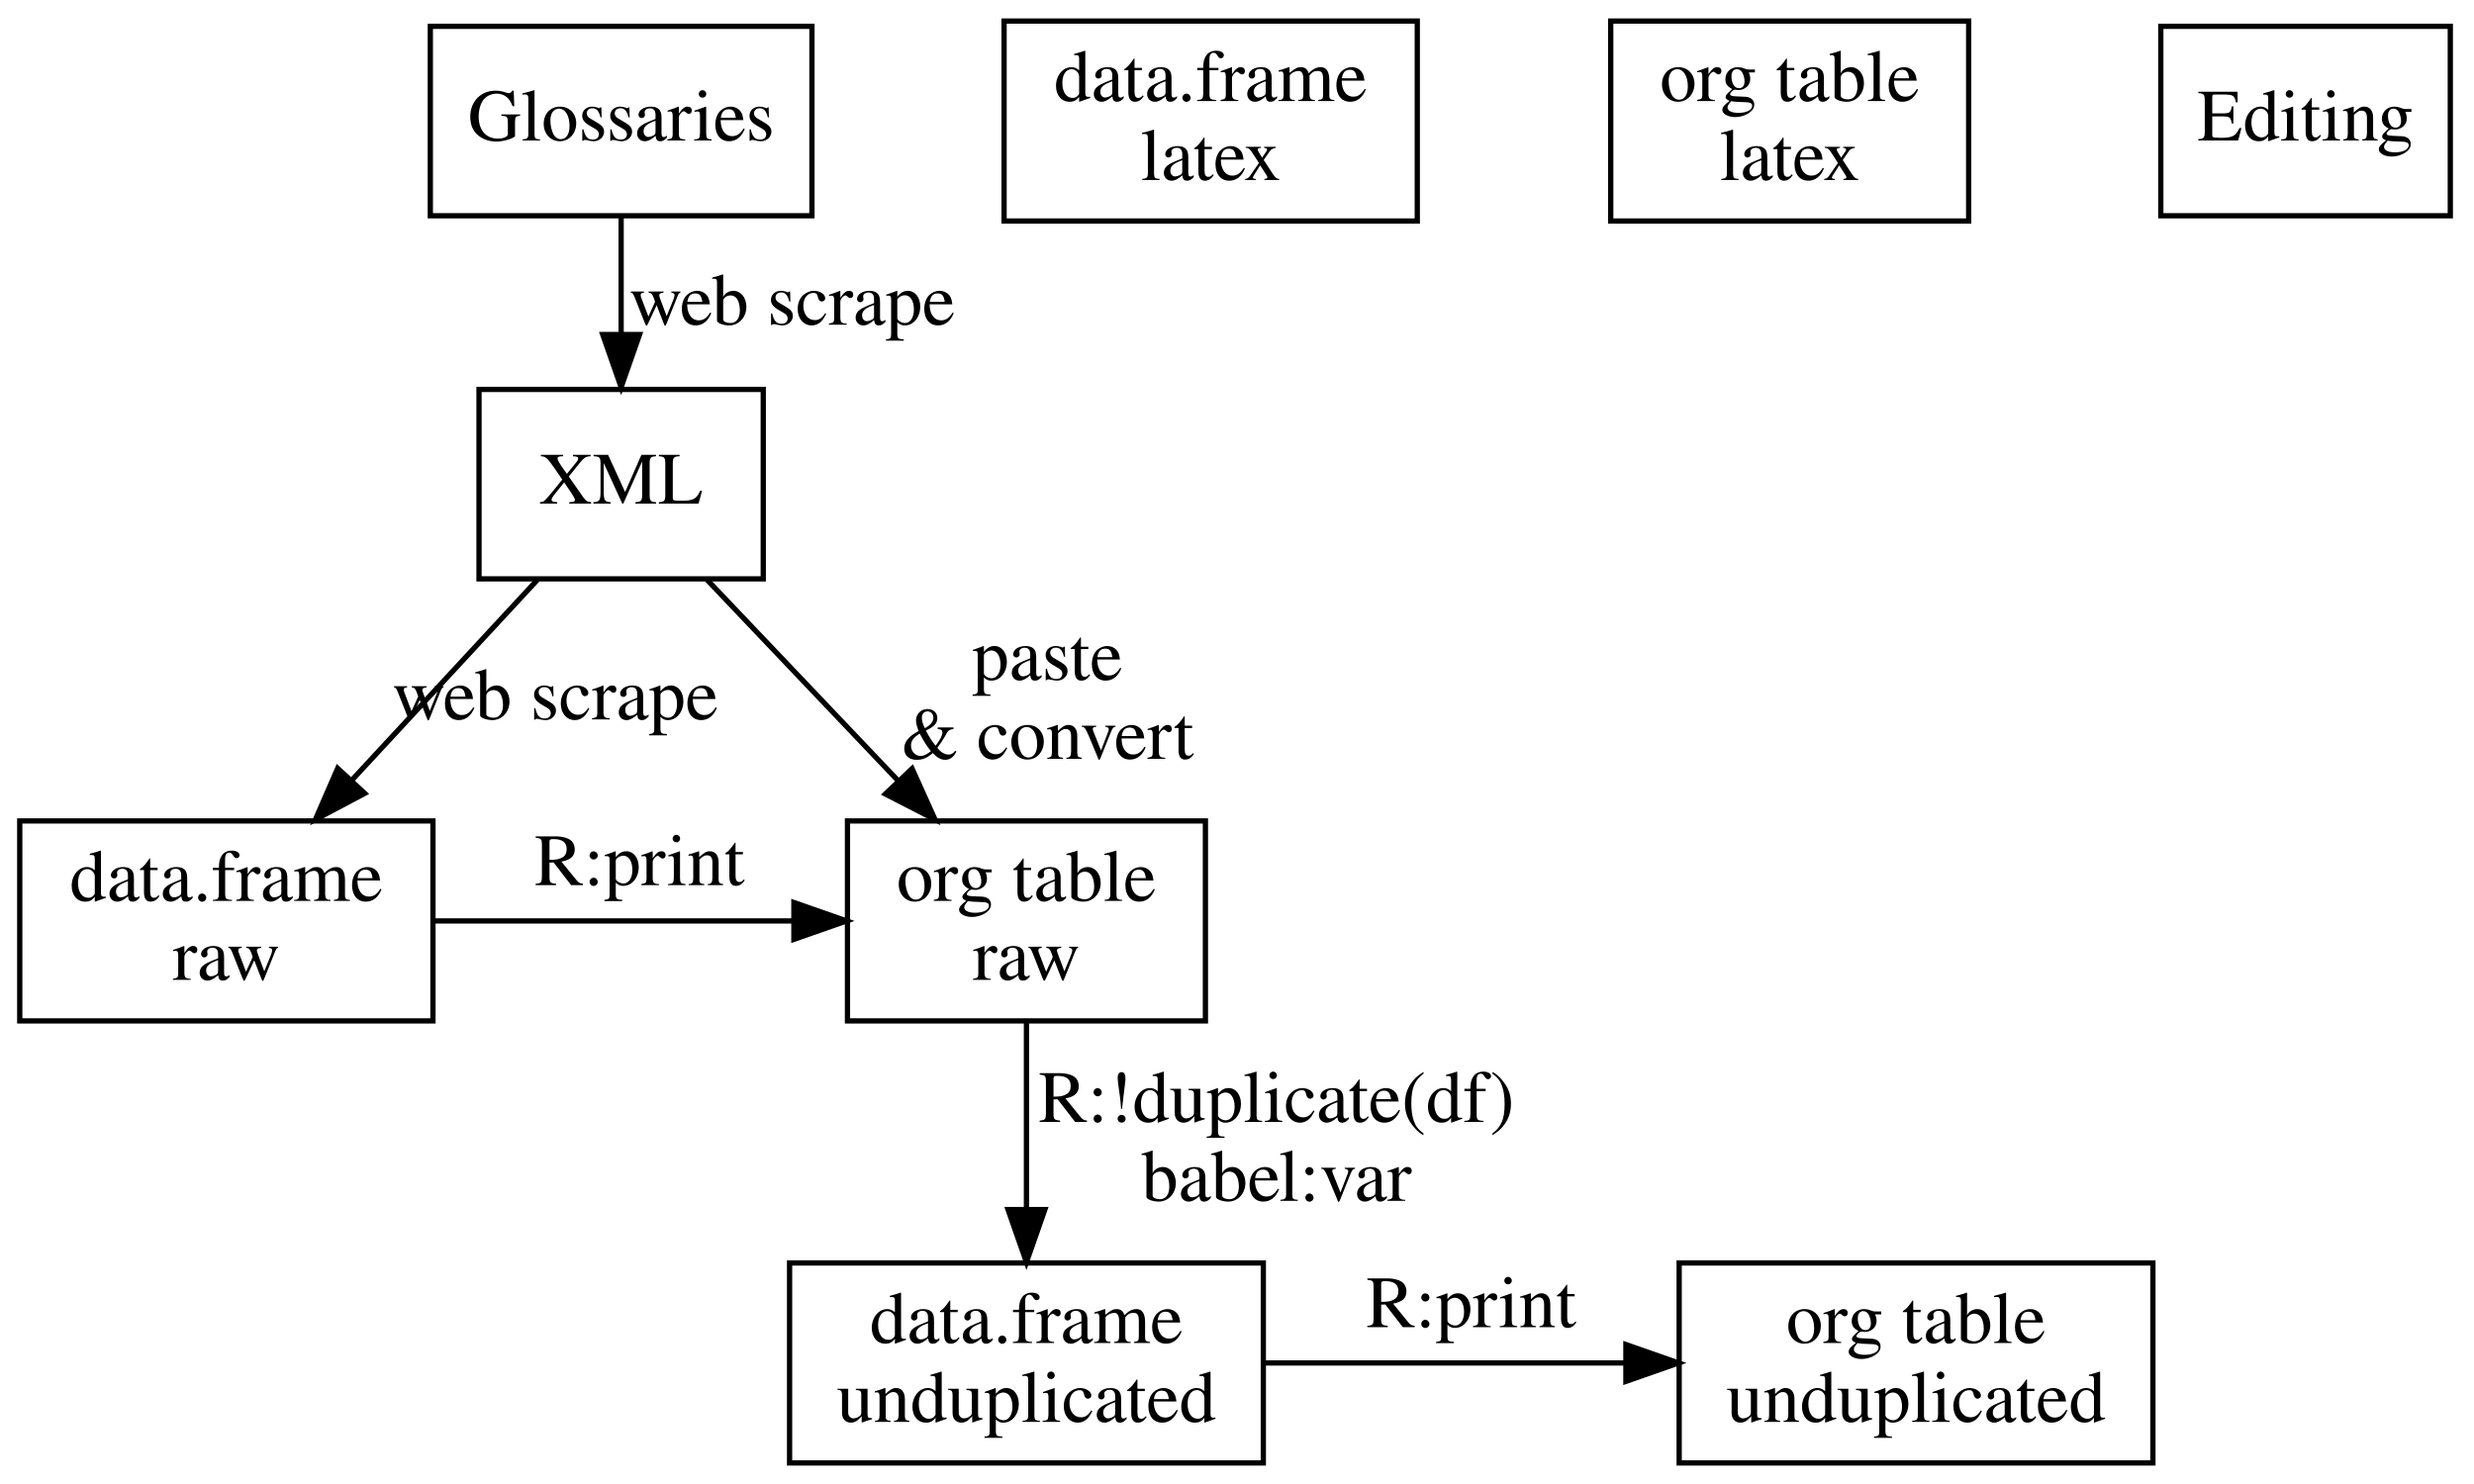
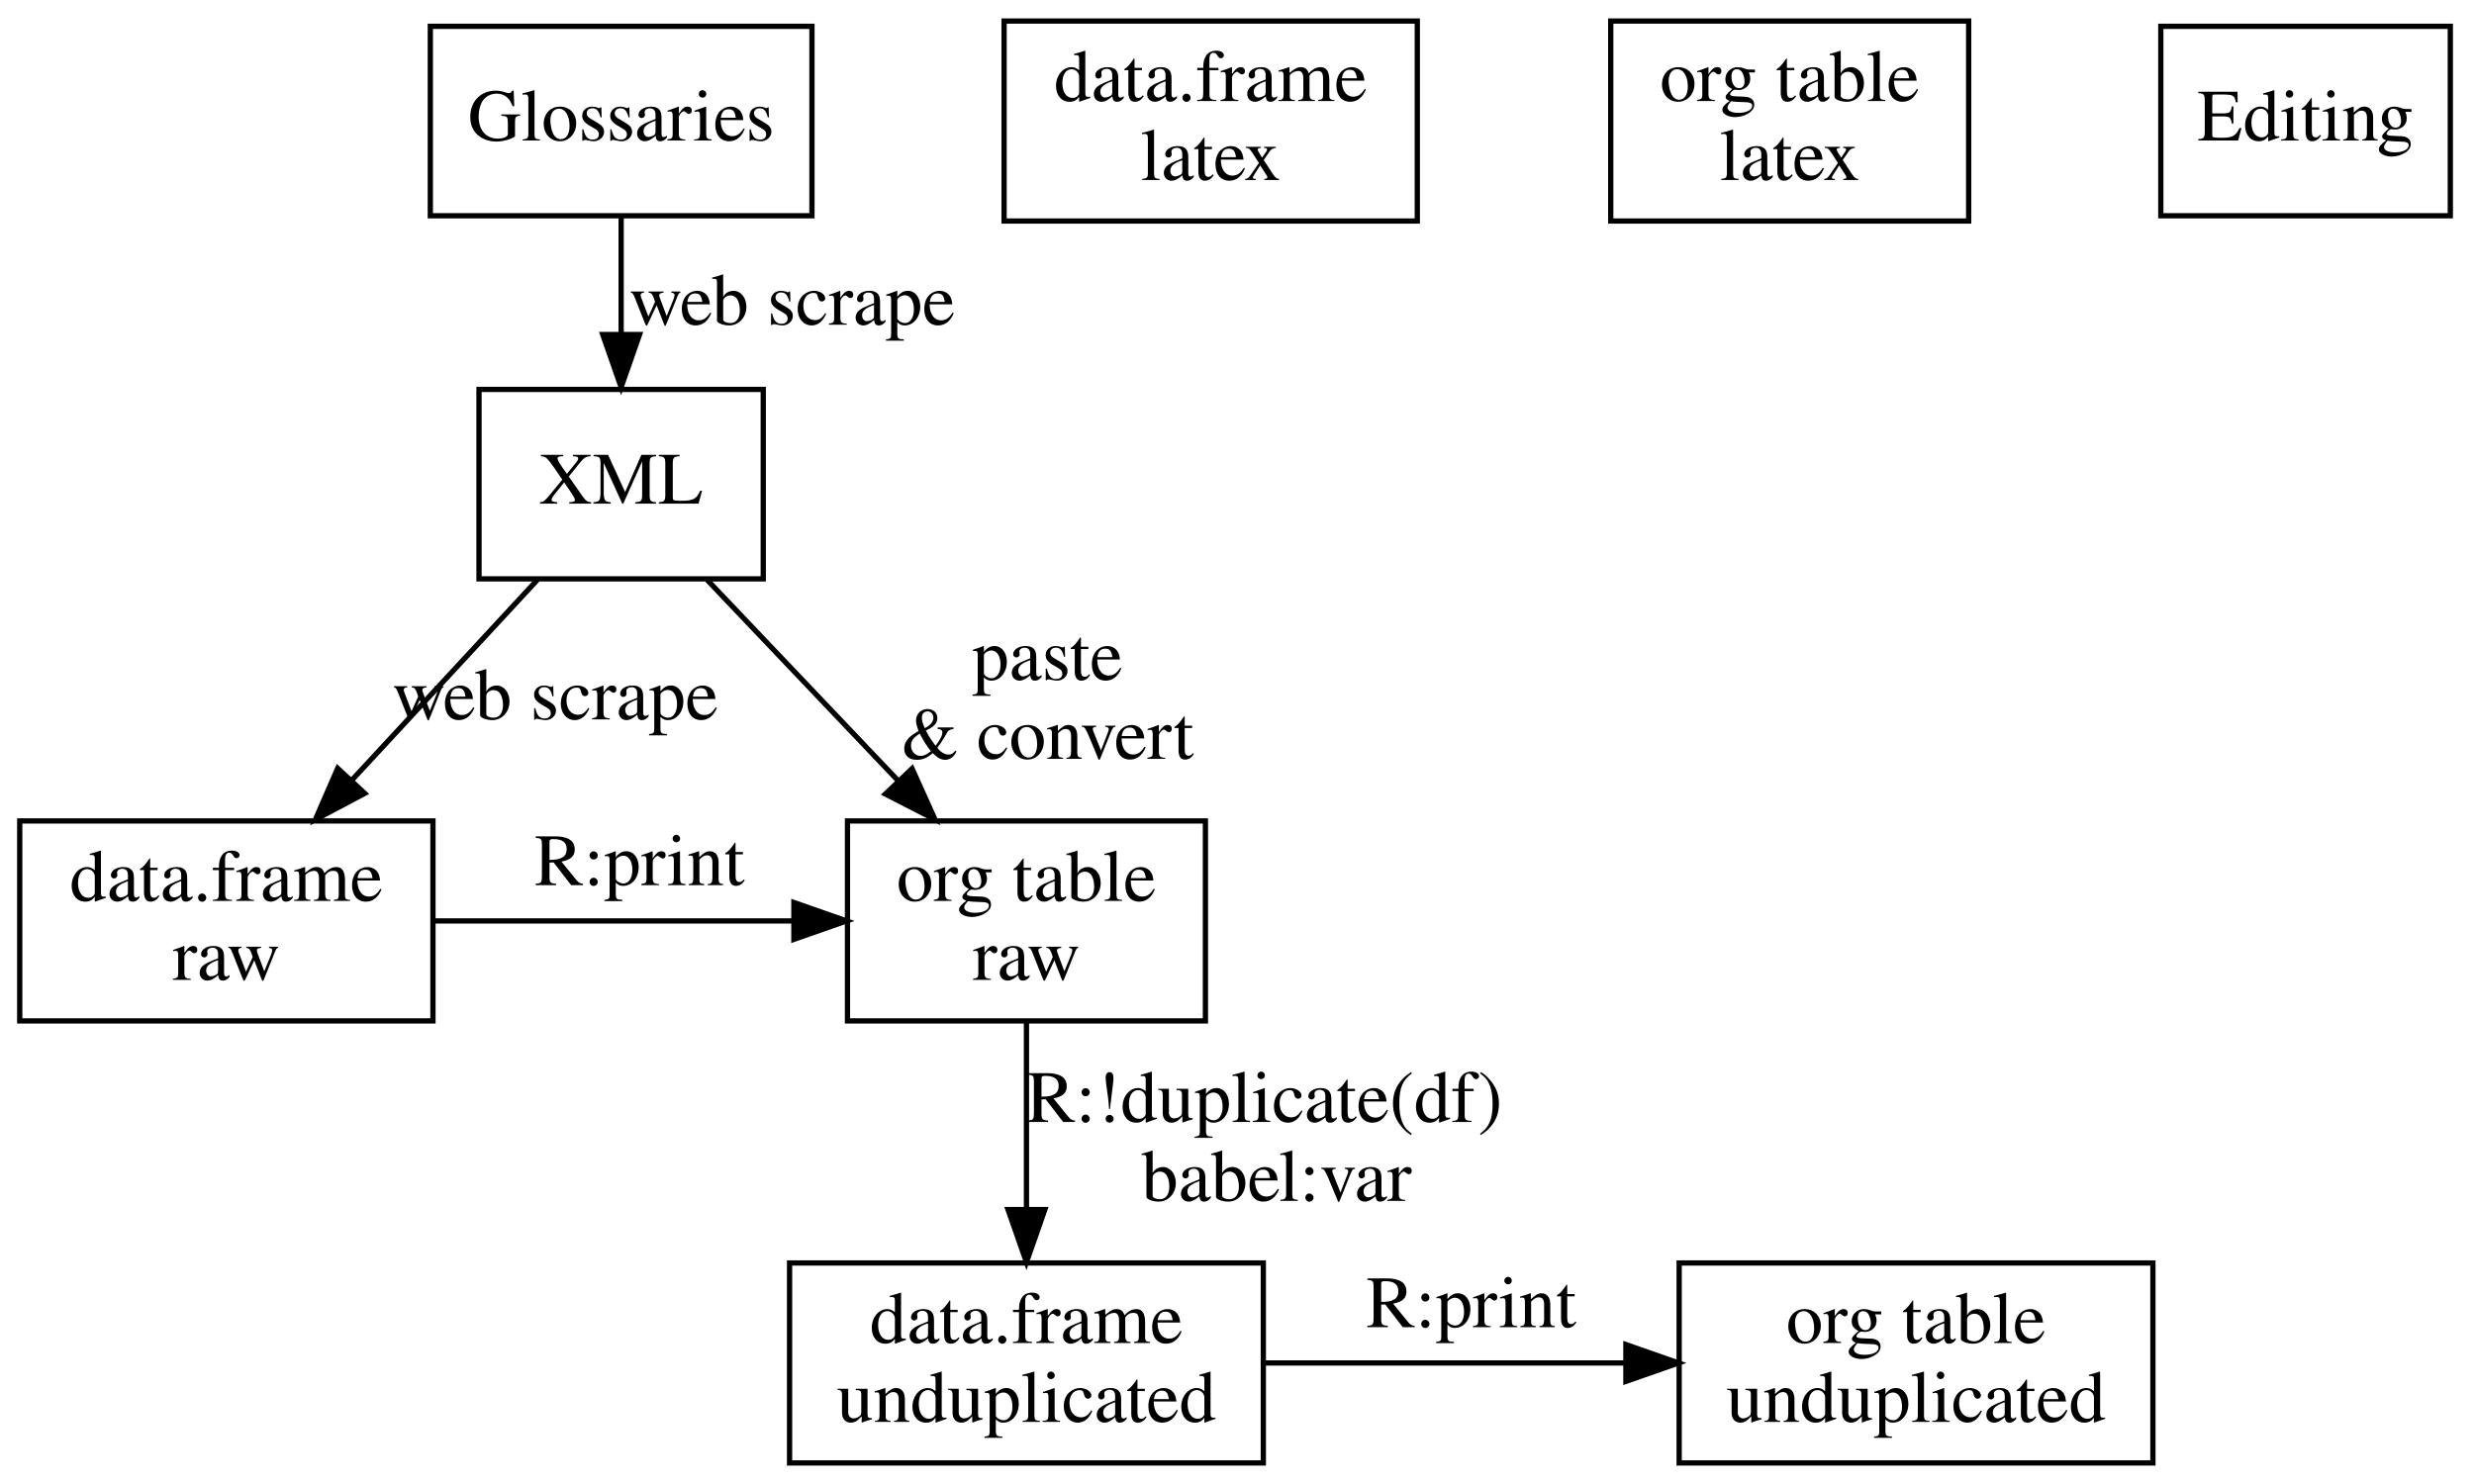
<svg xmlns="http://www.w3.org/2000/svg" width="470pt" height="282pt" viewBox="0.00 0.00 470.00 282.00">
  <g id="graph0" class="graph" transform="scale(1 1) rotate(0) translate(4 278)">
    <polygon fill="white" stroke="none" points="-4,4 -4,-278 466,-278 466,4 -4,4" />
    <g id="node1" class="node">
      <polygon fill="none" stroke="black" points="150.25,-273 77.75,-273 77.75,-237 150.25,-237 150.25,-273" />
      <text text-anchor="middle" x="114" y="-251.3" font-family="Times,serif" font-size="14.00">Glossaries</text>
    </g>
    <g id="node2" class="node">
      <polygon fill="none" stroke="black" points="141,-204 87,-204 87,-168 141,-168 141,-204" />
      <text text-anchor="middle" x="114" y="-182.3" font-family="Times,serif" font-size="14.00">XML</text>
    </g>
    <g id="edge1" class="edge">
      <path fill="none" stroke="black" d="M114,-236.746C114,-229.999 114,-222.093 114,-214.594" />
      <polygon fill="black" stroke="black" points="117.5,-214.429 114,-204.429 110.5,-214.429 117.5,-214.429" />
      <text text-anchor="middle" x="146.5" y="-216.3" font-family="Times,serif" font-size="14.00"> web scrape</text>
    </g>
    <g id="node3" class="node">
      <polygon fill="none" stroke="black" points="78.25,-122 -0.25,-122 -0.25,-84 78.25,-84 78.25,-122" />
      <text text-anchor="middle" x="39" y="-106.8" font-family="Times,serif" font-size="14.00">data.frame </text>
      <text text-anchor="middle" x="39" y="-91.8" font-family="Times,serif" font-size="14.00"> raw</text>
    </g>
    <g id="edge2" class="edge">
      <path fill="none" stroke="black" d="M98.094,-167.822C87.839,-156.746 74.315,-142.14 62.793,-129.697" />
      <polygon fill="black" stroke="black" points="65.287,-127.239 55.925,-122.279 60.151,-131.995 65.287,-127.239" />
      <text text-anchor="middle" x="101.5" y="-141.3" font-family="Times,serif" font-size="14.00"> web scrape</text>
    </g>
    <g id="node6" class="node">
      <polygon fill="none" stroke="black" points="225,-122 157,-122 157,-84 225,-84 225,-122" />
      <text text-anchor="middle" x="191" y="-106.8" font-family="Times,serif" font-size="14.00">org table </text>
      <text text-anchor="middle" x="191" y="-91.8" font-family="Times,serif" font-size="14.00"> raw </text>
    </g>
    <g id="edge3" class="edge">
      <path fill="none" stroke="black" d="M130.33,-167.822C140.858,-156.746 154.743,-142.14 166.572,-129.697" />
      <polygon fill="black" stroke="black" points="169.271,-131.938 173.624,-122.279 164.197,-127.115 169.271,-131.938" />
      <text text-anchor="middle" x="195" y="-148.8" font-family="Times,serif" font-size="14.00"> paste </text>
      <text text-anchor="middle" x="195" y="-133.8" font-family="Times,serif" font-size="14.00">&amp; convert</text>
    </g>
    <g id="edge4" class="edge">
      <path fill="none" stroke="black" d="M78.539,-103C99.403,-103 125.071,-103 146.615,-103" />
      <polygon fill="black" stroke="black" points="146.82,-106.5 156.82,-103 146.82,-99.5 146.82,-106.5" />
      <text text-anchor="middle" x="117.5" y="-109.8" font-family="Times,serif" font-size="14.00"> R:print</text>
    </g>
    <g id="node4" class="node">
      <polygon fill="none" stroke="black" points="236,-38 146,-38 146,-0 236,-0 236,-38" />
      <text text-anchor="middle" x="191" y="-22.8" font-family="Times,serif" font-size="14.00">data.frame </text>
      <text text-anchor="middle" x="191" y="-7.8" font-family="Times,serif" font-size="14.00"> unduplicated</text>
    </g>
    <g id="node7" class="node">
      <polygon fill="none" stroke="black" points="405,-38 315,-38 315,-0 405,-0 405,-38" />
      <text text-anchor="middle" x="360" y="-22.8" font-family="Times,serif" font-size="14.00">org table </text>
      <text text-anchor="middle" x="360" y="-7.8" font-family="Times,serif" font-size="14.00"> unduplicated</text>
    </g>
    <g id="edge6" class="edge">
      <path fill="none" stroke="black" d="M236.289,-19C257.306,-19 282.481,-19 304.619,-19" />
      <polygon fill="black" stroke="black" points="304.879,-22.5 314.879,-19 304.879,-15.5 304.879,-22.5" />
      <text text-anchor="middle" x="275.5" y="-25.8" font-family="Times,serif" font-size="14.00"> R:print</text>
    </g>
    <g id="node5" class="node">
      <polygon fill="none" stroke="black" points="265.25,-274 186.75,-274 186.75,-236 265.25,-236 265.25,-274" />
      <text text-anchor="middle" x="226" y="-258.8" font-family="Times,serif" font-size="14.00">data.frame </text>
      <text text-anchor="middle" x="226" y="-243.8" font-family="Times,serif" font-size="14.00"> latex</text>
    </g>
    <g id="edge5" class="edge">
      <path fill="none" stroke="black" d="M191,-83.802C191,-73.398 191,-60.121 191,-48.377" />
      <polygon fill="black" stroke="black" points="194.5,-48.148 191,-38.148 187.5,-48.148 194.5,-48.148" />
-       <text text-anchor="middle" x="238.5" y="-64.8" font-family="Times,serif" font-size="14.00"> R:!duplicate(df) </text>
-       <text text-anchor="middle" x="238.5" y="-49.8" font-family="Times,serif" font-size="14.00">  babel:var</text>
+       <text text-anchor="start" x="191" y="-64.8" font-family="Times,serif" font-size="14.00"> R:!duplicate(df) </text>
+       <text text-anchor="middle" x="238.5" y="-49.8" font-family="Times,serif" font-size="14.00"> babel:var</text>
    </g>
    <g id="node8" class="node">
      <polygon fill="none" stroke="black" points="370,-274 302,-274 302,-236 370,-236 370,-274" />
      <text text-anchor="middle" x="336" y="-258.8" font-family="Times,serif" font-size="14.00">org table </text>
      <text text-anchor="middle" x="336" y="-243.8" font-family="Times,serif" font-size="14.00"> latex</text>
    </g>
    <g id="node9" class="node">
      <polygon fill="none" stroke="black" points="461.5,-273 406.5,-273 406.5,-237 461.5,-237 461.5,-273" />
      <text text-anchor="middle" x="434" y="-251.3" font-family="Times,serif" font-size="14.00">Editing</text>
    </g>
  </g>
</svg>
